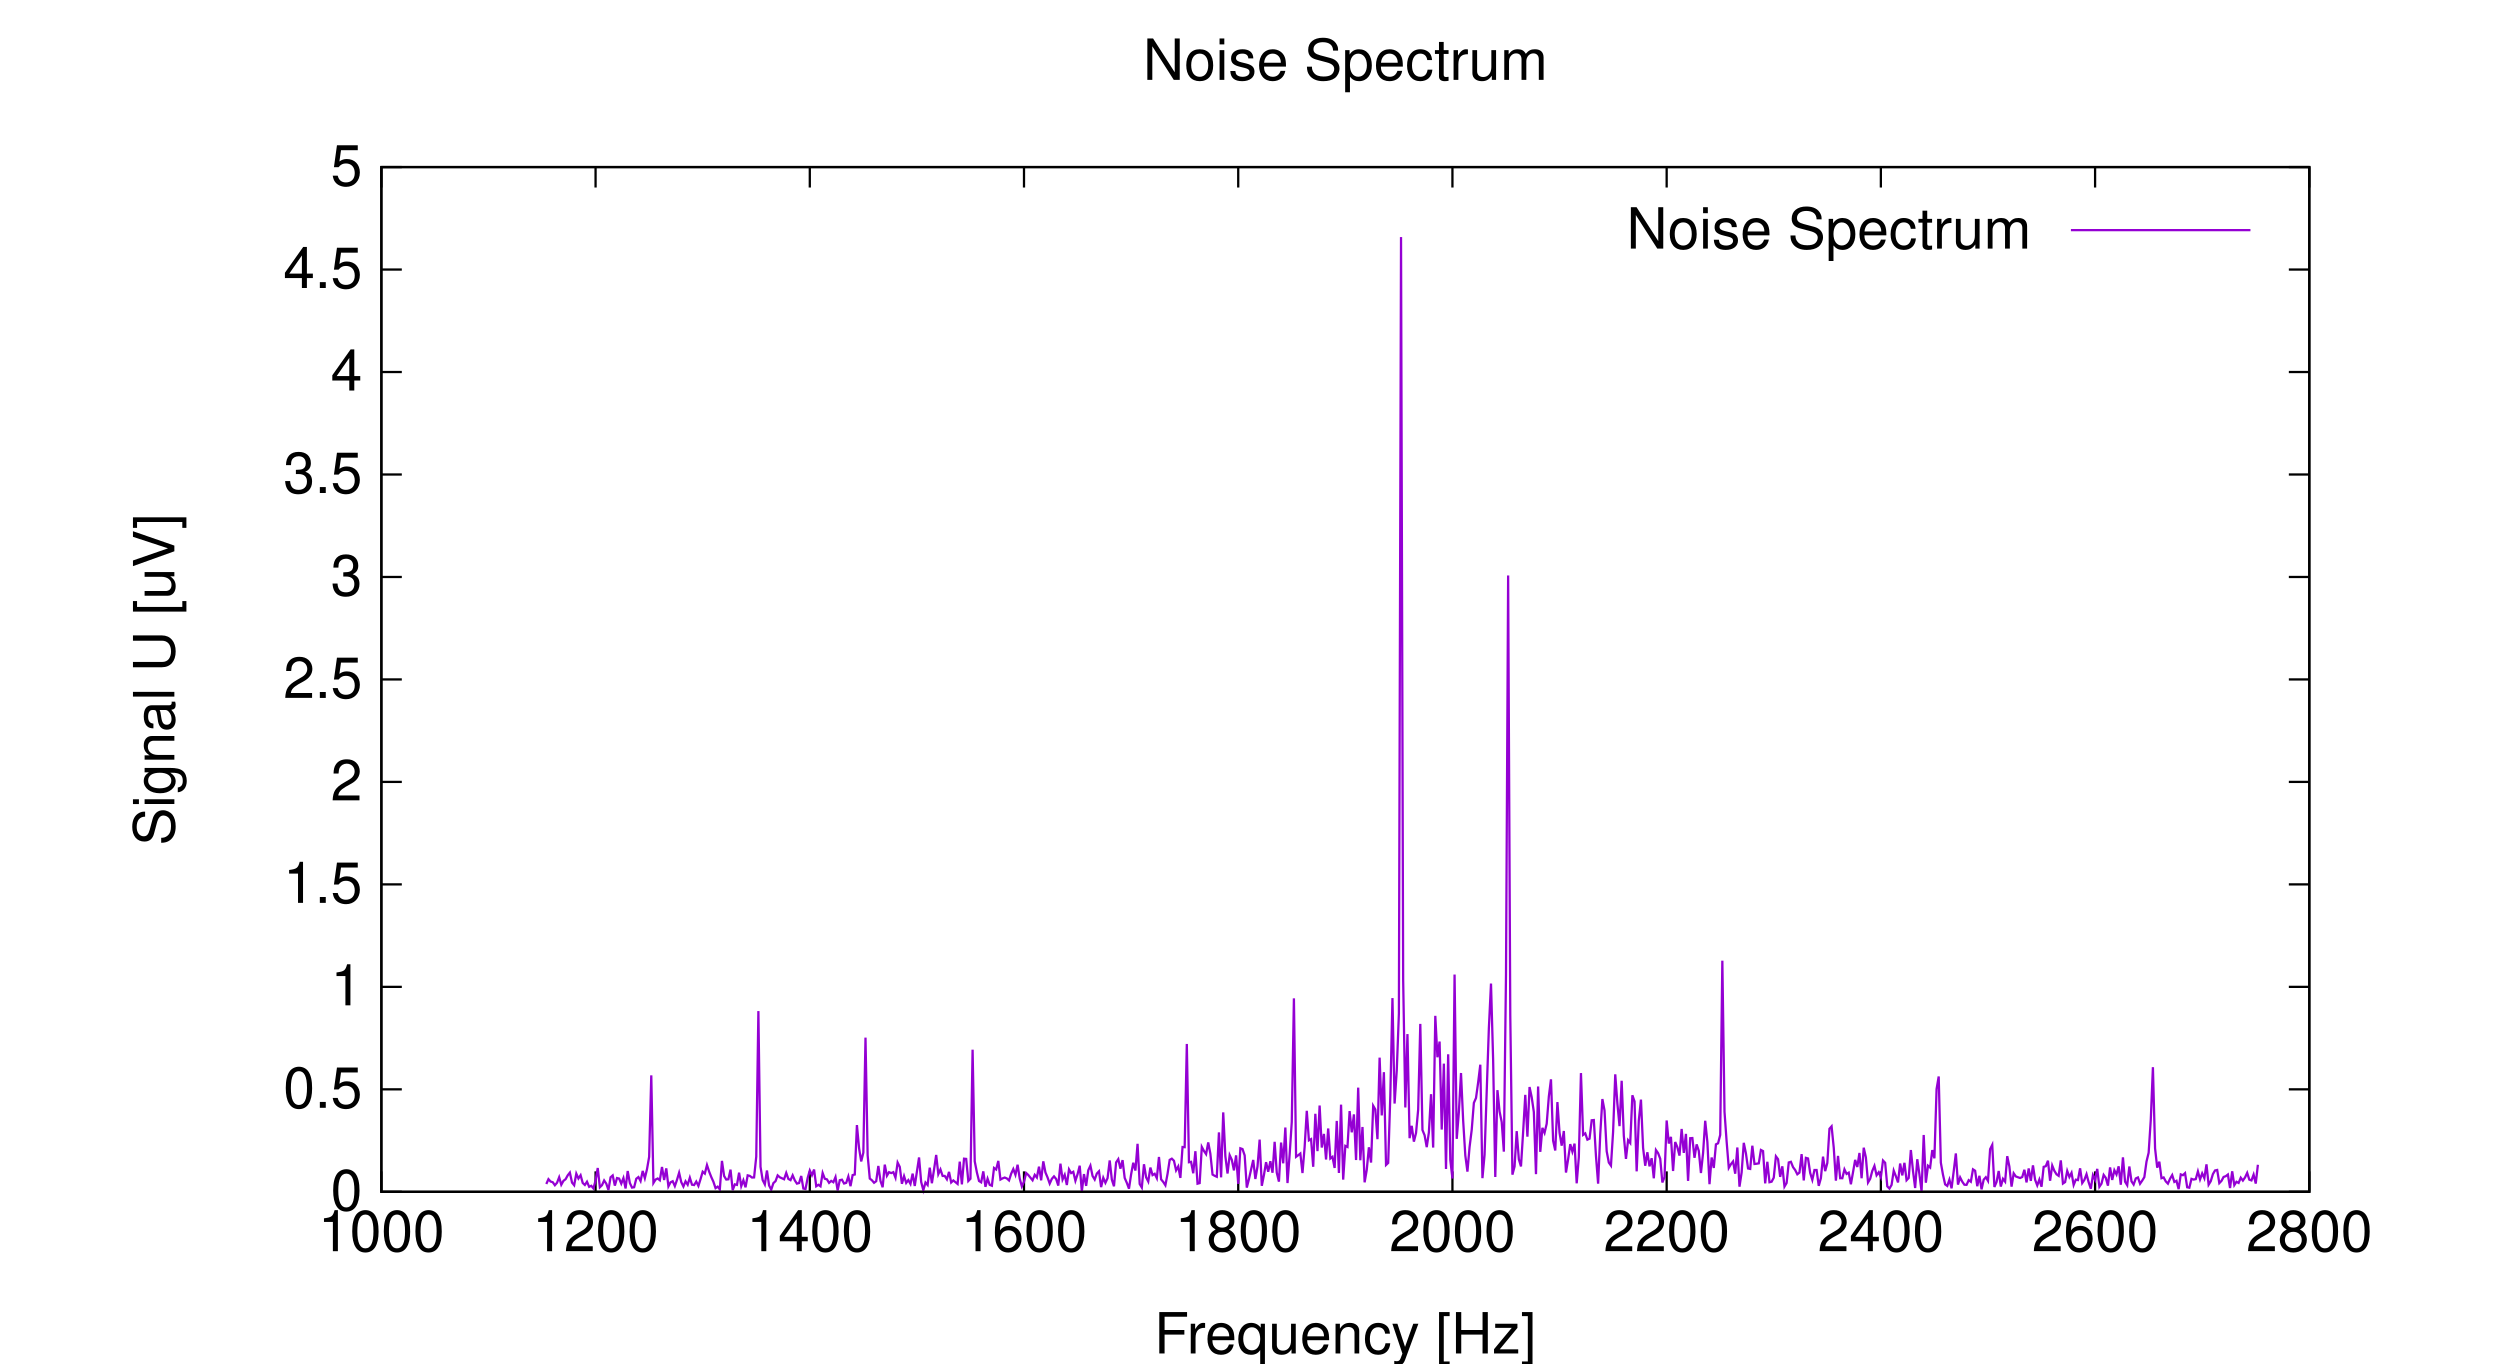
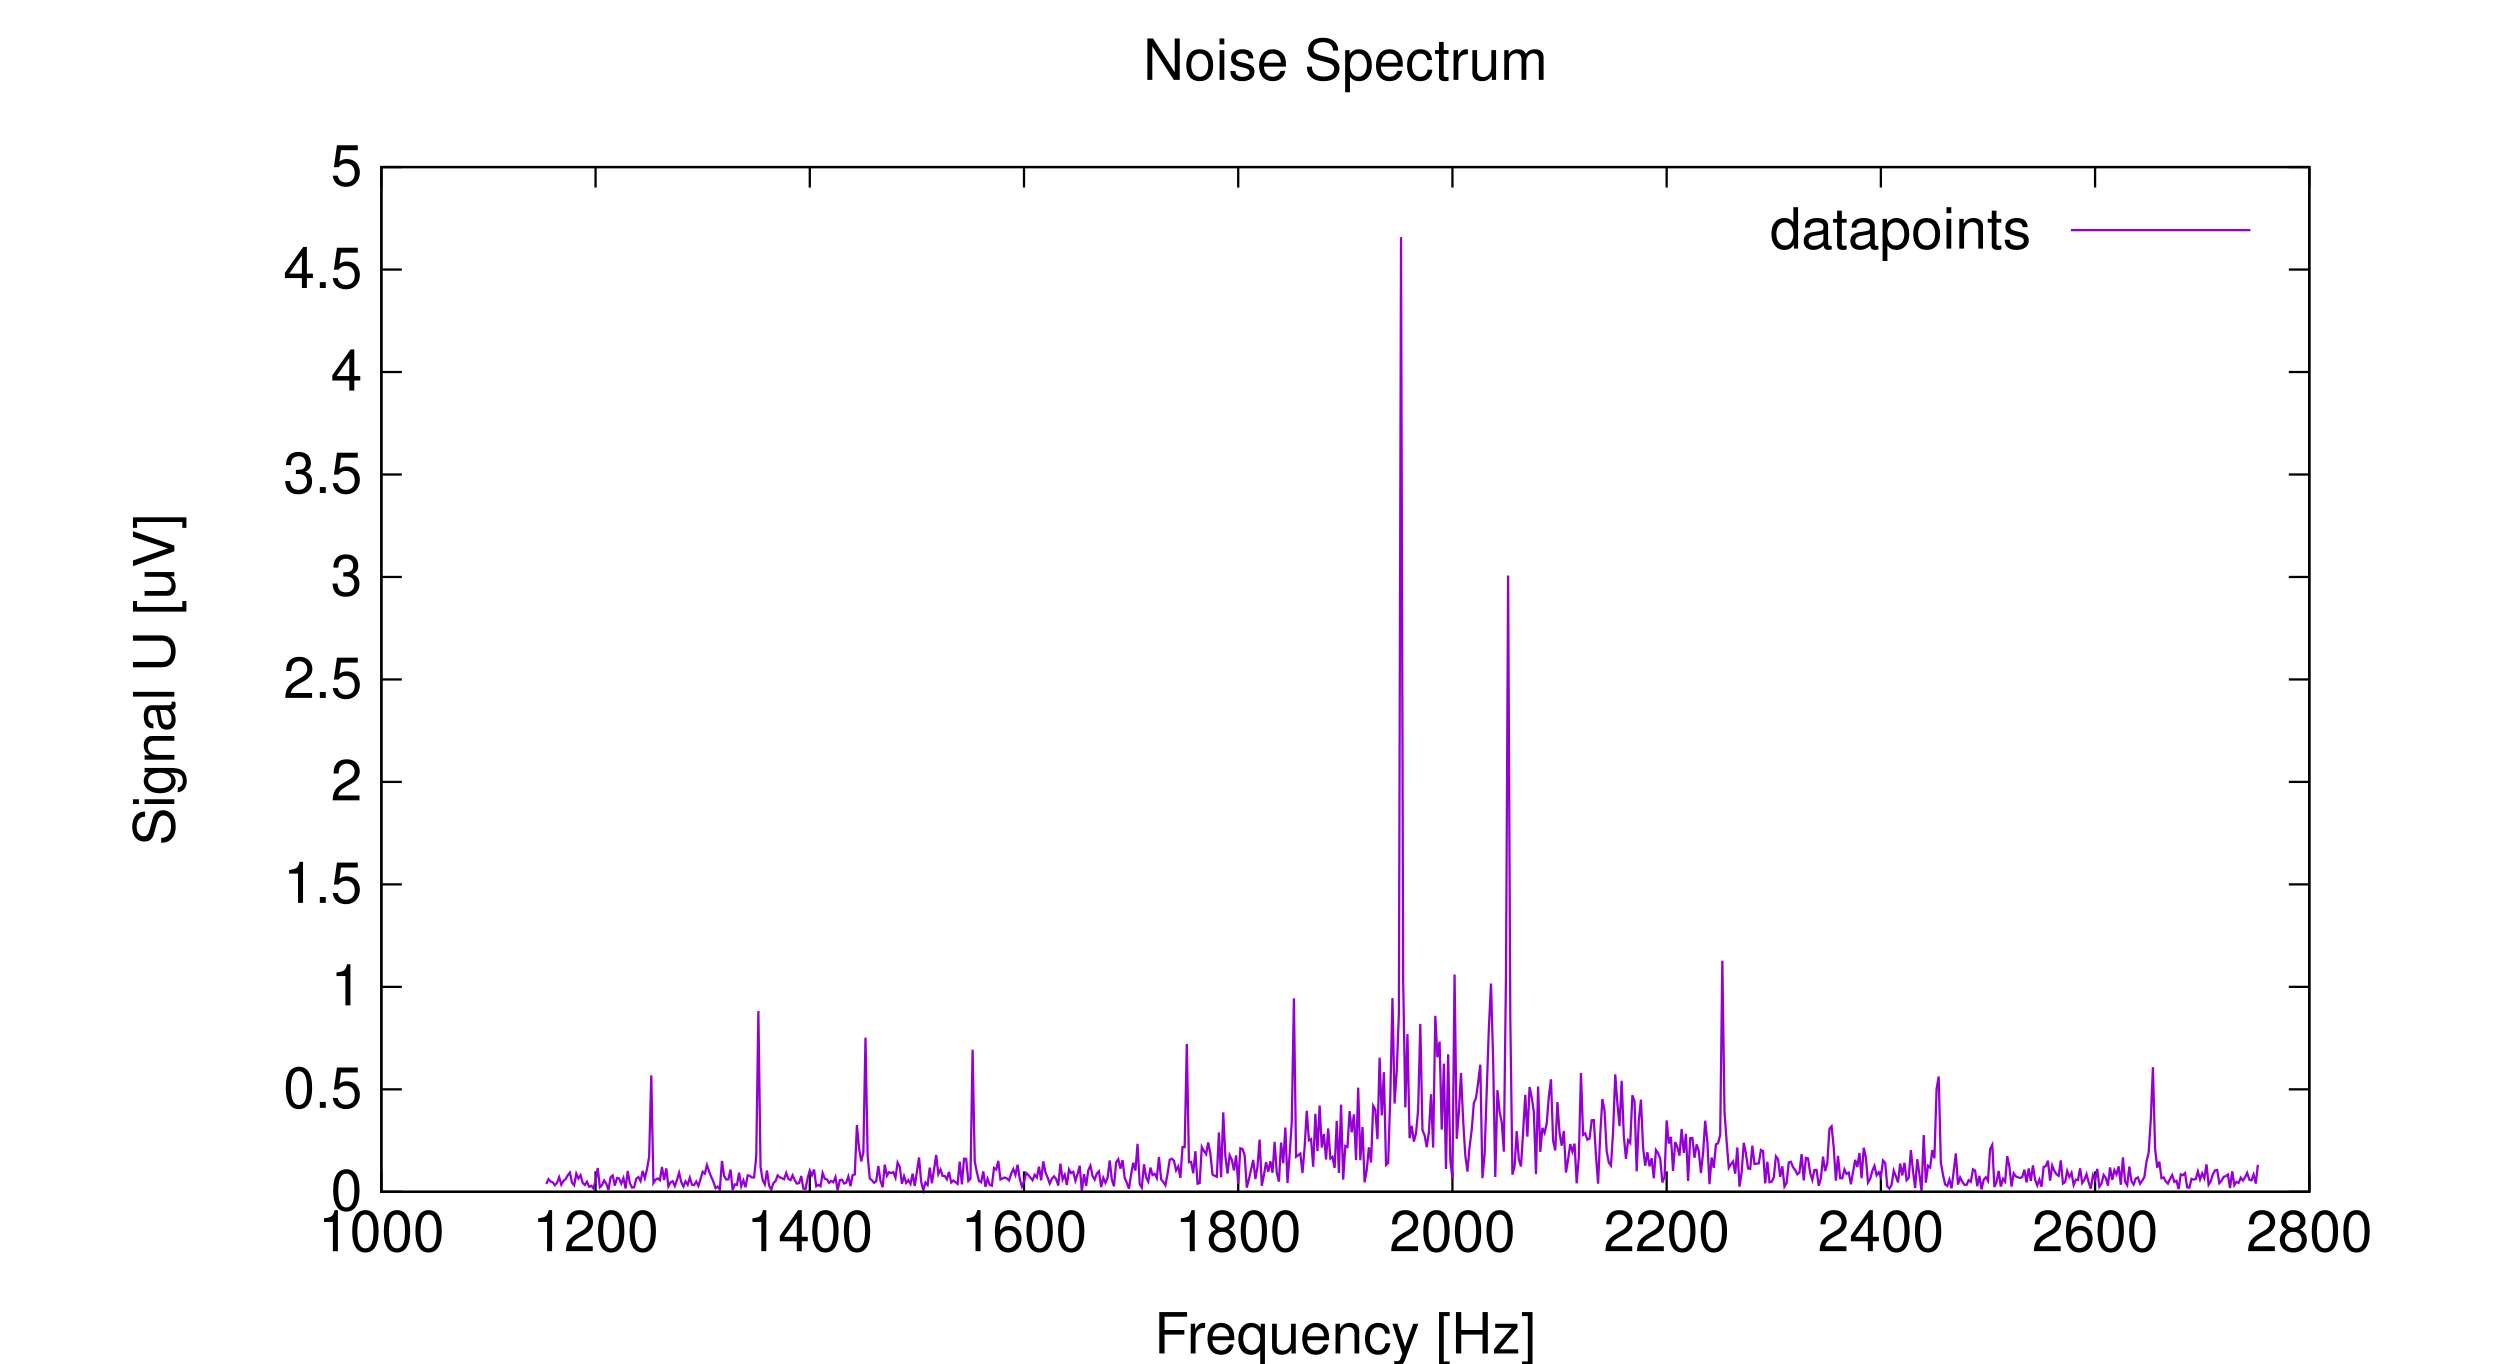
<svg xmlns="http://www.w3.org/2000/svg" xmlns:xlink="http://www.w3.org/1999/xlink" width="1100" height="600" viewBox="0 0 1100 600">
  <g id="gnuplot_canvas">
    <rect x="0" y="0" width="1100" height="600" fill="none" />
    <defs>
      <circle id="gpDot" r="0.5" stroke-width="0.5" stroke="currentColor" />
      <path id="gpPt0" stroke-width="0.222" stroke="currentColor" d="M-1,0 h2 M0,-1 v2" />
      <path id="gpPt1" stroke-width="0.222" stroke="currentColor" d="M-1,-1 L1,1 M1,-1 L-1,1" />
      <path id="gpPt2" stroke-width="0.222" stroke="currentColor" d="M-1,0 L1,0 M0,-1 L0,1 M-1,-1 L1,1 M-1,1 L1,-1" />
      <rect id="gpPt3" stroke-width="0.222" stroke="currentColor" x="-1" y="-1" width="2" height="2" />
      <rect id="gpPt4" stroke-width="0.222" stroke="currentColor" fill="currentColor" x="-1" y="-1" width="2" height="2" />
      <circle id="gpPt5" stroke-width="0.222" stroke="currentColor" cx="0" cy="0" r="1" />
      <use xlink:href="#gpPt5" id="gpPt6" fill="currentColor" stroke="none" />
      <path id="gpPt7" stroke-width="0.222" stroke="currentColor" d="M0,-1.33 L-1.33,0.67 L1.33,0.67 z" />
      <use xlink:href="#gpPt7" id="gpPt8" fill="currentColor" stroke="none" />
      <use xlink:href="#gpPt7" id="gpPt9" stroke="currentColor" transform="rotate(180)" />
      <use xlink:href="#gpPt9" id="gpPt10" fill="currentColor" stroke="none" />
      <use xlink:href="#gpPt3" id="gpPt11" stroke="currentColor" transform="rotate(45)" />
      <use xlink:href="#gpPt11" id="gpPt12" fill="currentColor" stroke="none" />
      <path id="gpPt13" stroke-width="0.222" stroke="currentColor" d="M0,1.330 L1.265,0.411 L0.782,-1.067 L-0.782,-1.076 L-1.265,0.411 z" />
      <use xlink:href="#gpPt13" id="gpPt14" fill="currentColor" stroke="none" />
      <filter id="textbox" filterUnits="objectBoundingBox" x="0" y="0" height="1" width="1">
        <feFlood flood-color="white" flood-opacity="1" result="bgnd" />
        <feComposite in="SourceGraphic" in2="bgnd" operator="atop" />
      </filter>
      <filter id="greybox" filterUnits="objectBoundingBox" x="0" y="0" height="1" width="1">
        <feFlood flood-color="lightgrey" flood-opacity="1" result="grey" />
        <feComposite in="SourceGraphic" in2="grey" operator="atop" />
      </filter>
    </defs>
    <g fill="none" color="white" stroke="currentColor" stroke-width="1.00" stroke-linecap="butt" stroke-linejoin="miter">
</g>
    <g fill="none" color="black" stroke="currentColor" stroke-width="1.00" stroke-linecap="butt" stroke-linejoin="miter">
      <path stroke="black" d="M167.80,524.40 L176.80,524.40 M1016.09,524.40 L1007.09,524.40  " />
      <g transform="translate(159.41,532.53)" stroke="none" fill="black" font-family="Helvetica" font-size="25.00" text-anchor="end">
        <text>
          <tspan font-family="Helvetica"> 0</tspan>
        </text>
      </g>
    </g>
    <g fill="none" color="black" stroke="currentColor" stroke-width="1.00" stroke-linecap="butt" stroke-linejoin="miter">
      <path stroke="black" d="M167.80,479.31 L176.80,479.31 M1016.09,479.31 L1007.09,479.31  " />
      <g transform="translate(159.41,487.44)" stroke="none" fill="black" font-family="Helvetica" font-size="25.00" text-anchor="end">
        <text>
          <tspan font-family="Helvetica"> 0.5</tspan>
        </text>
      </g>
    </g>
    <g fill="none" color="black" stroke="currentColor" stroke-width="1.00" stroke-linecap="butt" stroke-linejoin="miter">
      <path stroke="black" d="M167.80,434.22 L176.80,434.22 M1016.09,434.22 L1007.09,434.22  " />
      <g transform="translate(159.41,442.35)" stroke="none" fill="black" font-family="Helvetica" font-size="25.00" text-anchor="end">
        <text>
          <tspan font-family="Helvetica"> 1</tspan>
        </text>
      </g>
    </g>
    <g fill="none" color="black" stroke="currentColor" stroke-width="1.00" stroke-linecap="butt" stroke-linejoin="miter">
      <path stroke="black" d="M167.80,389.13 L176.80,389.13 M1016.09,389.13 L1007.09,389.13  " />
      <g transform="translate(159.41,397.26)" stroke="none" fill="black" font-family="Helvetica" font-size="25.00" text-anchor="end">
        <text>
          <tspan font-family="Helvetica"> 1.5</tspan>
        </text>
      </g>
    </g>
    <g fill="none" color="black" stroke="currentColor" stroke-width="1.00" stroke-linecap="butt" stroke-linejoin="miter">
      <path stroke="black" d="M167.80,344.04 L176.80,344.04 M1016.09,344.04 L1007.09,344.04  " />
      <g transform="translate(159.41,352.17)" stroke="none" fill="black" font-family="Helvetica" font-size="25.00" text-anchor="end">
        <text>
          <tspan font-family="Helvetica"> 2</tspan>
        </text>
      </g>
    </g>
    <g fill="none" color="black" stroke="currentColor" stroke-width="1.00" stroke-linecap="butt" stroke-linejoin="miter">
      <path stroke="black" d="M167.80,298.95 L176.80,298.95 M1016.09,298.95 L1007.09,298.95  " />
      <g transform="translate(159.41,307.08)" stroke="none" fill="black" font-family="Helvetica" font-size="25.00" text-anchor="end">
        <text>
          <tspan font-family="Helvetica"> 2.5</tspan>
        </text>
      </g>
    </g>
    <g fill="none" color="black" stroke="currentColor" stroke-width="1.00" stroke-linecap="butt" stroke-linejoin="miter">
      <path stroke="black" d="M167.80,253.87 L176.80,253.87 M1016.09,253.87 L1007.09,253.87  " />
      <g transform="translate(159.41,262.00)" stroke="none" fill="black" font-family="Helvetica" font-size="25.00" text-anchor="end">
        <text>
          <tspan font-family="Helvetica"> 3</tspan>
        </text>
      </g>
    </g>
    <g fill="none" color="black" stroke="currentColor" stroke-width="1.00" stroke-linecap="butt" stroke-linejoin="miter">
      <path stroke="black" d="M167.80,208.78 L176.80,208.78 M1016.09,208.78 L1007.09,208.78  " />
      <g transform="translate(159.41,216.91)" stroke="none" fill="black" font-family="Helvetica" font-size="25.00" text-anchor="end">
        <text>
          <tspan font-family="Helvetica"> 3.5</tspan>
        </text>
      </g>
    </g>
    <g fill="none" color="black" stroke="currentColor" stroke-width="1.00" stroke-linecap="butt" stroke-linejoin="miter">
      <path stroke="black" d="M167.80,163.69 L176.80,163.69 M1016.09,163.69 L1007.09,163.69  " />
      <g transform="translate(159.41,171.82)" stroke="none" fill="black" font-family="Helvetica" font-size="25.00" text-anchor="end">
        <text>
          <tspan font-family="Helvetica"> 4</tspan>
        </text>
      </g>
    </g>
    <g fill="none" color="black" stroke="currentColor" stroke-width="1.00" stroke-linecap="butt" stroke-linejoin="miter">
      <path stroke="black" d="M167.80,118.60 L176.80,118.60 M1016.09,118.60 L1007.09,118.60  " />
      <g transform="translate(159.41,126.73)" stroke="none" fill="black" font-family="Helvetica" font-size="25.00" text-anchor="end">
        <text>
          <tspan font-family="Helvetica"> 4.5</tspan>
        </text>
      </g>
    </g>
    <g fill="none" color="black" stroke="currentColor" stroke-width="1.00" stroke-linecap="butt" stroke-linejoin="miter">
      <path stroke="black" d="M167.80,73.51 L176.80,73.51 M1016.09,73.51 L1007.09,73.51  " />
      <g transform="translate(159.41,81.64)" stroke="none" fill="black" font-family="Helvetica" font-size="25.00" text-anchor="end">
        <text>
          <tspan font-family="Helvetica"> 5</tspan>
        </text>
      </g>
    </g>
    <g fill="none" color="black" stroke="currentColor" stroke-width="1.00" stroke-linecap="butt" stroke-linejoin="miter">
      <path stroke="black" d="M167.80,524.40 L167.80,515.40 M167.80,73.51 L167.80,82.51  " />
      <g transform="translate(167.80,550.53)" stroke="none" fill="black" font-family="Helvetica" font-size="25.00" text-anchor="middle">
        <text>
          <tspan font-family="Helvetica"> 1000</tspan>
        </text>
      </g>
    </g>
    <g fill="none" color="black" stroke="currentColor" stroke-width="1.00" stroke-linecap="butt" stroke-linejoin="miter">
      <path stroke="black" d="M262.05,524.40 L262.05,515.40 M262.05,73.51 L262.05,82.51  " />
      <g transform="translate(262.05,550.53)" stroke="none" fill="black" font-family="Helvetica" font-size="25.00" text-anchor="middle">
        <text>
          <tspan font-family="Helvetica"> 1200</tspan>
        </text>
      </g>
    </g>
    <g fill="none" color="black" stroke="currentColor" stroke-width="1.00" stroke-linecap="butt" stroke-linejoin="miter">
      <path stroke="black" d="M356.31,524.40 L356.31,515.40 M356.31,73.51 L356.31,82.51  " />
      <g transform="translate(356.31,550.53)" stroke="none" fill="black" font-family="Helvetica" font-size="25.00" text-anchor="middle">
        <text>
          <tspan font-family="Helvetica"> 1400</tspan>
        </text>
      </g>
    </g>
    <g fill="none" color="black" stroke="currentColor" stroke-width="1.00" stroke-linecap="butt" stroke-linejoin="miter">
      <path stroke="black" d="M450.56,524.40 L450.56,515.40 M450.56,73.51 L450.56,82.51  " />
      <g transform="translate(450.56,550.53)" stroke="none" fill="black" font-family="Helvetica" font-size="25.00" text-anchor="middle">
        <text>
          <tspan font-family="Helvetica"> 1600</tspan>
        </text>
      </g>
    </g>
    <g fill="none" color="black" stroke="currentColor" stroke-width="1.00" stroke-linecap="butt" stroke-linejoin="miter">
      <path stroke="black" d="M544.82,524.40 L544.82,515.40 M544.82,73.51 L544.82,82.51  " />
      <g transform="translate(544.82,550.53)" stroke="none" fill="black" font-family="Helvetica" font-size="25.00" text-anchor="middle">
        <text>
          <tspan font-family="Helvetica"> 1800</tspan>
        </text>
      </g>
    </g>
    <g fill="none" color="black" stroke="currentColor" stroke-width="1.00" stroke-linecap="butt" stroke-linejoin="miter">
      <path stroke="black" d="M639.07,524.40 L639.07,515.40 M639.07,73.51 L639.07,82.51  " />
      <g transform="translate(639.07,550.53)" stroke="none" fill="black" font-family="Helvetica" font-size="25.00" text-anchor="middle">
        <text>
          <tspan font-family="Helvetica"> 2000</tspan>
        </text>
      </g>
    </g>
    <g fill="none" color="black" stroke="currentColor" stroke-width="1.00" stroke-linecap="butt" stroke-linejoin="miter">
      <path stroke="black" d="M733.33,524.40 L733.33,515.40 M733.33,73.51 L733.33,82.51  " />
      <g transform="translate(733.33,550.53)" stroke="none" fill="black" font-family="Helvetica" font-size="25.00" text-anchor="middle">
        <text>
          <tspan font-family="Helvetica"> 2200</tspan>
        </text>
      </g>
    </g>
    <g fill="none" color="black" stroke="currentColor" stroke-width="1.00" stroke-linecap="butt" stroke-linejoin="miter">
      <path stroke="black" d="M827.58,524.40 L827.58,515.40 M827.58,73.51 L827.58,82.51  " />
      <g transform="translate(827.58,550.53)" stroke="none" fill="black" font-family="Helvetica" font-size="25.00" text-anchor="middle">
        <text>
          <tspan font-family="Helvetica"> 2400</tspan>
        </text>
      </g>
    </g>
    <g fill="none" color="black" stroke="currentColor" stroke-width="1.00" stroke-linecap="butt" stroke-linejoin="miter">
      <path stroke="black" d="M921.84,524.40 L921.84,515.40 M921.84,73.51 L921.84,82.51  " />
      <g transform="translate(921.84,550.53)" stroke="none" fill="black" font-family="Helvetica" font-size="25.00" text-anchor="middle">
        <text>
          <tspan font-family="Helvetica"> 2600</tspan>
        </text>
      </g>
    </g>
    <g fill="none" color="black" stroke="currentColor" stroke-width="1.00" stroke-linecap="butt" stroke-linejoin="miter">
      <path stroke="black" d="M1016.09,524.40 L1016.09,515.40 M1016.09,73.51 L1016.09,82.51  " />
      <g transform="translate(1016.09,550.53)" stroke="none" fill="black" font-family="Helvetica" font-size="25.00" text-anchor="middle">
        <text>
          <tspan font-family="Helvetica"> 2800</tspan>
        </text>
      </g>
    </g>
    <g fill="none" color="black" stroke="currentColor" stroke-width="1.00" stroke-linecap="butt" stroke-linejoin="miter">
</g>
    <g fill="none" color="black" stroke="currentColor" stroke-width="1.00" stroke-linecap="butt" stroke-linejoin="miter">
      <path stroke="black" d="M167.80,73.51 L167.80,524.40 L1016.09,524.40 L1016.09,73.51 L167.80,73.51 Z  " />
    </g>
    <g fill="none" color="black" stroke="currentColor" stroke-width="1.00" stroke-linecap="butt" stroke-linejoin="miter">
      <g transform="translate(76.72,298.96) rotate(270)" stroke="none" fill="black" font-family="Helvetica" font-size="25.00" text-anchor="middle">
        <text>
          <tspan font-family="Helvetica">Signal U [uV]</tspan>
        </text>
      </g>
    </g>
    <g fill="none" color="black" stroke="currentColor" stroke-width="1.00" stroke-linecap="butt" stroke-linejoin="miter">
      <g transform="translate(591.94,595.53)" stroke="none" fill="black" font-family="Helvetica" font-size="25.00" text-anchor="middle">
        <text>
          <tspan font-family="Helvetica">Frequency [Hz]</tspan>
        </text>
      </g>
    </g>
    <g fill="none" color="black" stroke="currentColor" stroke-width="1.00" stroke-linecap="butt" stroke-linejoin="miter">
</g>
    <g id="gnuplot_plot_1">
      <g fill="none" color="black" stroke="currentColor" stroke-width="1.00" stroke-linecap="butt" stroke-linejoin="miter">
        <g transform="translate(893.70,109.39)" stroke="none" fill="black" font-family="Helvetica" font-size="25.00" text-anchor="end">
          <text>
-             <tspan font-family="Helvetica">Noise Spectrum</tspan>
+             <tspan font-family="Helvetica">datapoints</tspan>
          </text>
        </g>
      </g>
      <g fill="none" color="black" stroke="currentColor" stroke-width="1.00" stroke-linecap="butt" stroke-linejoin="miter">
        <path stroke="rgb(148,   0, 211)" d="M911.20,101.26 L990.20,101.26 M240.38,520.96 L241.32,518.83 L242.26,519.87 L243.20,520.17 L244.15,521.50 L245.09,520.42   L246.03,517.99 L246.97,521.28 L247.92,519.57 L248.86,518.85 L249.80,517.14 L250.74,515.95 L251.69,520.35 L252.63,521.50   L253.57,516.41 L254.51,518.54 L255.46,517.10 L256.40,520.51 L257.34,521.38 L258.28,519.96 L259.23,522.20 L260.17,521.75   L261.11,522.90 L262.05,519.44 L263.00,513.92 L263.94,522.39 L264.88,521.48 L265.82,519.40 L266.77,520.83 L267.71,523.60   L268.65,518.01 L269.59,517.19 L270.54,521.67 L271.48,518.34 L272.42,518.58 L273.36,520.81 L274.31,518.35 L275.25,522.93   L276.19,515.25 L277.14,520.55 L278.08,522.54 L279.02,522.38 L279.96,518.65 L280.91,517.91 L281.85,519.66 L282.79,515.21   L283.73,518.40 L284.68,514.44 L285.62,509.02 L286.56,473.16 L287.50,520.53 L288.45,519.01 L289.39,518.53 L290.33,519.31   L291.27,513.46 L292.22,519.21 L293.16,514.08 L294.10,522.01 L295.04,520.21 L295.99,519.74 L296.93,521.88 L297.87,519.15   L298.81,516.01 L299.76,520.13 L300.70,522.06 L301.64,519.78 L302.58,521.28 L303.53,518.18 L304.47,521.26 L305.41,521.42   L306.35,519.89 L307.30,521.81 L308.24,518.79 L309.18,515.55 L310.12,516.38 L311.07,512.62 L312.01,515.47 L312.95,517.86   L313.89,519.95 L314.84,522.78 L315.78,522.12 L316.72,523.34 L317.66,510.79 L318.61,517.44 L319.55,519.00 L320.49,518.89   L321.43,514.64 L322.38,523.68 L323.32,521.12 L324.26,521.35 L325.20,515.98 L326.15,521.90 L327.09,519.32 L328.03,522.41   L328.98,517.16 L329.92,517.39 L330.86,518.11 L331.80,518.06 L332.75,508.90 L333.69,444.88 L334.63,513.39 L335.57,519.22   L336.52,521.12 L337.46,515.03 L338.40,521.61 L339.34,523.46 L340.29,520.58 L341.23,519.71 L342.17,517.17 L343.11,518.00   L344.06,518.44 L345.00,518.87 L345.94,516.08 L346.88,518.72 L347.83,519.26 L348.77,517.14 L349.71,519.36 L350.65,520.79   L351.60,520.53 L352.54,517.43 L353.48,522.97 L354.42,523.17 L355.37,518.29 L356.31,515.00 L357.25,517.07 L358.19,514.59   L359.14,521.95 L360.08,521.31 L361.02,521.97 L361.96,516.12 L362.91,518.65 L363.85,518.91 L364.79,520.46 L365.73,519.59   L366.68,520.18 L367.62,517.90 L368.56,523.82 L369.50,519.29 L370.45,519.06 L371.39,520.74 L372.33,520.45 L373.27,517.64   L374.22,521.91 L375.16,517.03 L376.10,516.78 L377.04,495.03 L377.99,505.20 L378.93,511.03 L379.87,507.15 L380.82,456.55   L381.76,508.29 L382.70,518.56 L383.64,519.32 L384.59,520.42 L385.53,519.73 L386.47,513.01 L387.41,519.60 L388.36,522.39   L389.30,512.44 L390.24,517.33 L391.18,515.75 L392.13,516.16 L393.07,515.76 L394.01,518.17 L394.95,511.53 L395.90,513.43   L396.84,520.87 L397.78,517.50 L398.72,520.49 L399.67,519.25 L400.61,520.93 L401.55,516.40 L402.49,521.83 L403.44,515.49   L404.38,509.28 L405.32,520.07 L406.26,523.69 L407.21,520.30 L408.15,521.40 L409.09,513.79 L410.03,520.63 L410.98,514.58   L411.92,508.17 L412.86,516.63 L413.80,514.56 L414.75,517.42 L415.69,517.42 L416.63,518.89 L417.57,515.63 L418.52,520.29   L419.46,519.39 L420.40,520.15 L421.34,520.93 L422.29,511.11 L423.23,521.11 L424.17,509.82 L425.11,509.92 L426.06,519.64   L427.00,518.65 L427.94,461.86 L428.88,510.97 L429.83,515.87 L430.77,519.64 L431.71,520.22 L432.65,515.40 L433.60,522.20   L434.54,518.64 L435.48,521.34 L436.43,521.72 L437.37,513.91 L438.31,514.57 L439.25,510.80 L440.20,519.00 L441.14,518.48   L442.08,518.12 L443.02,518.52 L443.97,519.39 L444.91,516.42 L445.85,514.38 L446.79,516.91 L447.74,512.48 L448.68,518.58   L449.62,522.04 L450.56,519.95 L451.51,516.13 L452.45,516.99 L453.39,518.18 L454.33,519.32 L455.28,516.94 L456.22,518.10   L457.16,513.33 L458.10,519.35 L459.05,510.99 L459.99,515.86 L460.93,518.09 L461.87,520.78 L462.82,518.67 L463.76,517.60   L464.70,518.75 L465.64,521.66 L466.59,512.01 L467.53,518.97 L468.47,516.91 L469.41,521.40 L470.36,514.53 L471.30,516.16   L472.24,515.59 L473.18,519.55 L474.13,516.65 L475.07,512.91 L476.01,524.23 L476.95,516.60 L477.90,521.78 L478.84,514.92   L479.78,512.88 L480.72,517.41 L481.67,518.99 L482.61,516.36 L483.55,515.36 L484.49,522.33 L485.44,518.22 L486.38,520.45   L487.32,518.40 L488.27,510.59 L489.21,519.03 L490.15,521.97 L491.09,511.45 L492.04,510.03 L492.98,514.22 L493.92,510.46   L494.86,518.28 L495.81,520.47 L496.75,523.03 L497.69,516.72 L498.63,511.61 L499.58,515.05 L500.52,503.27 L501.46,520.95   L502.40,522.53 L503.35,512.27 L504.29,518.02 L505.23,519.87 L506.17,513.73 L507.12,517.04 L508.06,516.46 L509.00,518.38   L509.94,509.08 L510.89,518.93 L511.83,520.06 L512.77,521.52 L513.71,516.56 L514.66,510.34 L515.60,509.81 L516.54,510.74   L517.48,514.96 L518.43,513.22 L519.37,518.28 L520.31,504.68 L521.25,504.75 L522.20,459.34 L523.14,511.38 L524.08,511.21   L525.02,516.24 L525.97,506.53 L526.91,520.82 L527.85,520.56 L528.79,504.65 L529.74,506.43 L530.68,507.82 L531.62,502.65   L532.56,507.64 L533.51,516.80 L534.45,517.35 L535.39,517.77 L536.33,498.24 L537.28,518.04 L538.22,489.44 L539.16,508.75   L540.11,516.34 L541.05,508.27 L541.99,510.30 L542.93,514.97 L543.88,508.36 L544.82,520.90 L545.76,505.25 L546.70,505.58   L547.65,508.37 L548.59,522.55 L549.53,518.85 L550.47,514.61 L551.42,510.38 L552.36,518.75 L553.30,513.27 L554.24,501.43   L555.19,521.76 L556.13,517.01 L557.07,511.35 L558.01,515.58 L558.96,510.93 L559.90,516.01 L560.84,502.41 L561.78,515.98   L562.73,519.92 L563.67,502.72 L564.61,511.85 L565.55,496.10 L566.50,520.54 L567.44,507.99 L568.38,493.64 L569.32,439.27   L570.27,509.00 L571.21,508.31 L572.15,507.55 L573.09,516.14 L574.04,504.64 L574.98,488.76 L575.92,501.75 L576.86,501.22   L577.81,513.38 L578.75,490.07 L579.69,506.50 L580.63,486.43 L581.58,504.92 L582.52,498.92 L583.46,510.19 L584.40,496.53   L585.35,509.74 L586.29,509.00 L587.23,513.90 L588.17,493.19 L589.12,516.09 L590.06,486.03 L591.00,519.04 L591.95,504.19   L592.89,504.66 L593.83,488.87 L594.77,498.22 L595.72,490.33 L596.66,510.41 L597.60,478.55 L598.54,510.52 L599.49,495.87   L600.43,520.23 L601.37,514.74 L602.31,504.81 L603.26,511.53 L604.20,486.53 L605.14,488.16 L606.08,501.24 L607.03,465.36   L607.97,490.78 L608.91,471.75 L609.85,512.58 L610.80,511.69 L611.74,482.12 L612.68,439.15 L613.62,485.56 L614.57,471.06   L615.51,445.99 L616.45,104.30 L617.39,431.12 L618.34,487.29 L619.28,454.99 L620.22,500.80 L621.16,495.36 L622.11,502.32   L623.05,498.53 L623.99,488.24 L624.93,450.50 L625.88,497.20 L626.82,499.51 L627.76,504.75 L628.70,498.30 L629.65,481.45   L630.59,504.93 L631.53,446.97 L632.47,465.20 L633.42,458.28 L634.36,497.02 L635.30,467.99 L636.24,514.35 L637.19,463.90   L638.13,510.35 L639.07,518.56 L640.01,428.79 L640.96,501.10 L641.90,489.32 L642.84,472.13 L643.78,492.88 L644.73,508.36   L645.67,515.52 L646.61,504.70 L647.56,497.07 L648.50,485.27 L649.44,483.13 L650.38,476.29 L651.33,468.46 L652.27,518.39   L653.21,508.13 L654.15,480.29 L655.10,452.40 L656.04,432.76 L656.98,466.49 L657.92,517.87 L658.87,479.66 L659.81,489.06   L660.75,493.71 L661.69,506.72 L662.64,428.75 L663.58,253.20 L664.52,446.70 L665.46,516.85 L666.41,513.25 L667.35,497.71   L668.29,510.07 L669.23,513.23 L670.18,497.98 L671.12,481.73 L672.06,500.14 L673.00,478.29 L673.95,482.79 L674.89,489.29   L675.83,516.62 L676.77,478.05 L677.72,506.82 L678.66,496.26 L679.60,498.47 L680.54,494.45 L681.49,482.44 L682.43,474.91   L683.37,501.92 L684.31,506.22 L685.26,484.92 L686.20,498.42 L687.14,504.09 L688.08,497.64 L689.03,515.93 L689.97,510.07   L690.91,503.42 L691.85,506.74 L692.80,503.20 L693.74,520.66 L694.68,509.21 L695.62,472.15 L696.57,499.35 L697.51,498.69   L698.45,501.45 L699.40,501.01 L700.34,492.92 L701.28,492.82 L702.22,508.59 L703.17,520.81 L704.11,498.99 L705.05,483.58   L705.99,488.61 L706.94,506.54 L707.88,511.53 L708.82,512.87 L709.76,498.03 L710.71,472.71 L711.65,485.57 L712.59,495.50   L713.53,475.53 L714.48,499.78 L715.42,509.90 L716.36,501.70 L717.30,502.91 L718.25,481.91 L719.19,484.63 L720.13,515.40   L721.07,493.04 L722.02,483.83 L722.96,505.08 L723.90,512.93 L724.84,506.99 L725.79,513.19 L726.73,509.61 L727.67,518.45   L728.61,506.02 L729.56,507.38 L730.50,509.86 L731.44,520.29 L732.38,517.99 L733.33,493.01 L734.27,503.15 L735.21,500.22   L736.15,515.23 L737.10,502.48 L738.04,504.78 L738.98,508.47 L739.92,496.73 L740.87,507.27 L741.81,498.91 L742.75,519.60   L743.69,500.81 L744.64,500.74 L745.58,509.43 L746.52,503.53 L747.46,506.36 L748.41,516.12 L749.35,507.40 L750.29,493.13   L751.24,502.48 L752.18,521.04 L753.12,509.29 L754.06,513.90 L755.01,503.51 L755.95,503.05 L756.89,499.37 L757.83,422.69   L758.78,489.15 L759.72,502.33 L760.66,513.86 L761.60,512.24 L762.55,511.03 L763.49,516.43 L764.43,504.90 L765.37,522.14   L766.32,515.86 L767.26,502.85 L768.20,507.44 L769.14,514.12 L770.09,514.32 L771.03,504.11 L771.97,512.15 L772.91,512.04   L773.86,511.88 L774.80,505.99 L775.74,506.47 L776.68,520.68 L777.63,511.19 L778.57,520.18 L779.51,519.95 L780.45,518.19   L781.40,508.78 L782.34,510.04 L783.28,517.82 L784.22,513.18 L785.17,522.10 L786.11,520.50 L787.05,511.49 L787.99,511.19   L788.94,513.55 L789.88,514.82 L790.82,516.69 L791.76,515.95 L792.71,507.82 L793.65,519.38 L794.59,509.46 L795.53,509.73   L796.48,516.10 L797.42,519.13 L798.36,514.81 L799.30,514.80 L800.25,521.77 L801.19,518.40 L802.13,508.92 L803.07,515.30   L804.02,511.73 L804.96,496.66 L805.90,495.59 L806.85,505.01 L807.79,519.49 L808.73,508.60 L809.67,518.40 L810.62,518.42   L811.56,514.53 L812.50,516.52 L813.44,515.97 L814.39,521.07 L815.33,515.77 L816.27,510.35 L817.21,513.48 L818.16,507.30   L819.10,518.44 L820.04,504.99 L820.98,509.22 L821.93,520.29 L822.87,518.70 L823.81,515.19 L824.75,512.99 L825.70,517.12   L826.64,515.81 L827.58,517.98 L828.52,510.63 L829.47,511.63 L830.41,522.00 L831.35,522.97 L832.29,521.36 L833.24,515.07   L834.18,517.51 L835.12,520.27 L836.06,511.95 L837.01,517.18 L837.95,511.64 L838.89,519.30 L839.83,518.29 L840.78,506.01   L841.72,515.24 L842.66,522.73 L843.60,510.06 L844.55,516.75 L845.49,524.21 L846.43,499.38 L847.37,520.39 L848.32,512.92   L849.26,513.72 L850.20,506.04 L851.14,509.66 L852.09,479.21 L853.03,473.65 L853.97,511.58 L854.91,516.87 L855.86,521.13   L856.80,521.80 L857.74,519.04 L858.69,522.86 L859.63,515.35 L860.57,507.51 L861.51,521.23 L862.46,518.06 L863.40,519.94   L864.34,521.28 L865.28,521.33 L866.23,519.27 L867.17,519.96 L868.11,514.51 L869.05,515.12 L870.00,521.94 L870.94,517.35   L871.88,523.31 L872.82,519.06 L873.77,517.98 L874.71,519.58 L875.65,505.63 L876.59,503.74 L877.54,522.27 L878.48,520.08   L879.42,515.23 L880.36,522.08 L881.31,518.68 L882.25,519.92 L883.19,508.71 L884.13,513.31 L885.08,522.12 L886.02,516.27   L886.96,517.63 L887.90,517.99 L888.85,518.32 L889.79,517.88 L890.73,514.70 L891.67,520.27 L892.62,514.12 L893.56,519.58   L894.50,512.76 L895.44,519.07 L896.39,521.58 L897.33,518.98 L898.27,522.17 L899.21,513.41 L900.16,513.12 L901.10,510.70   L902.04,519.53 L902.98,512.84 L903.93,515.19 L904.87,516.70 L905.81,517.37 L906.75,510.57 L907.70,520.75 L908.64,520.12   L909.58,515.21 L910.53,517.87 L911.47,516.04 L912.41,521.39 L913.35,519.05 L914.30,519.23 L915.24,514.05 L916.18,520.55   L917.12,519.17 L918.07,516.63 L919.01,520.20 L919.95,523.04 L920.89,517.09 L921.84,519.17 L922.78,514.31 L923.72,522.20   L924.66,520.81 L925.61,516.96 L926.55,518.27 L927.49,521.69 L928.43,513.66 L929.38,519.17 L930.32,514.90 L931.26,516.76   L932.20,513.18 L933.15,521.28 L934.09,509.24 L935.03,519.94 L935.97,521.49 L936.92,513.26 L937.86,519.78 L938.80,521.19   L939.74,518.52 L940.69,518.07 L941.63,520.85 L942.57,519.48 L943.51,517.93 L944.46,511.10 L945.40,507.21 L946.34,492.73   L947.28,469.57 L948.23,505.26 L949.17,513.77 L950.11,511.14 L951.05,518.41 L952.00,518.07 L952.94,519.82 L953.88,520.80   L954.82,518.65 L955.77,517.03 L956.71,520.06 L957.65,519.56 L958.59,523.21 L959.54,516.74 L960.48,517.09 L961.42,516.19   L962.36,522.40 L963.31,522.59 L964.25,518.70 L965.19,519.01 L966.14,518.81 L967.08,515.42 L968.02,518.94 L968.96,516.28   L969.91,518.39 L970.85,512.31 L971.79,521.27 L972.73,519.73 L973.68,516.60 L974.62,515.00 L975.56,514.79 L976.50,520.58   L977.45,519.59 L978.39,517.85 L979.33,517.52 L980.27,516.79 L981.22,522.74 L982.16,515.36 L983.10,521.45 L984.04,519.98   L984.99,520.50 L985.93,518.19 L986.87,519.45 L987.81,518.09 L988.76,516.07 L989.70,519.05 L990.64,519.38 L991.58,516.84   L992.53,520.78 L993.47,512.50  " />
      </g>
    </g>
    <g fill="none" color="white" stroke="rgb(148,   0, 211)" stroke-width="2.00" stroke-linecap="butt" stroke-linejoin="miter">
</g>
    <g fill="none" color="black" stroke="currentColor" stroke-width="2.00" stroke-linecap="butt" stroke-linejoin="miter">
</g>
    <g fill="none" color="black" stroke="black" stroke-width="1.00" stroke-linecap="butt" stroke-linejoin="miter">
</g>
    <g fill="none" color="black" stroke="currentColor" stroke-width="1.00" stroke-linecap="butt" stroke-linejoin="miter">
      <path stroke="black" d="M167.80,73.51 L167.80,524.40 L1016.09,524.40 L1016.09,73.51 L167.80,73.51 Z  " />
    </g>
    <g fill="none" color="black" stroke="currentColor" stroke-width="1.00" stroke-linecap="butt" stroke-linejoin="miter">
      <g transform="translate(591.94,35.14)" stroke="none" fill="black" font-family="Helvetica" font-size="25.00" text-anchor="middle">
        <text>
          <tspan font-family="Helvetica">Noise Spectrum</tspan>
        </text>
      </g>
    </g>
    <g fill="none" color="black" stroke="currentColor" stroke-width="1.00" stroke-linecap="butt" stroke-linejoin="miter">
</g>
  </g>
</svg>
